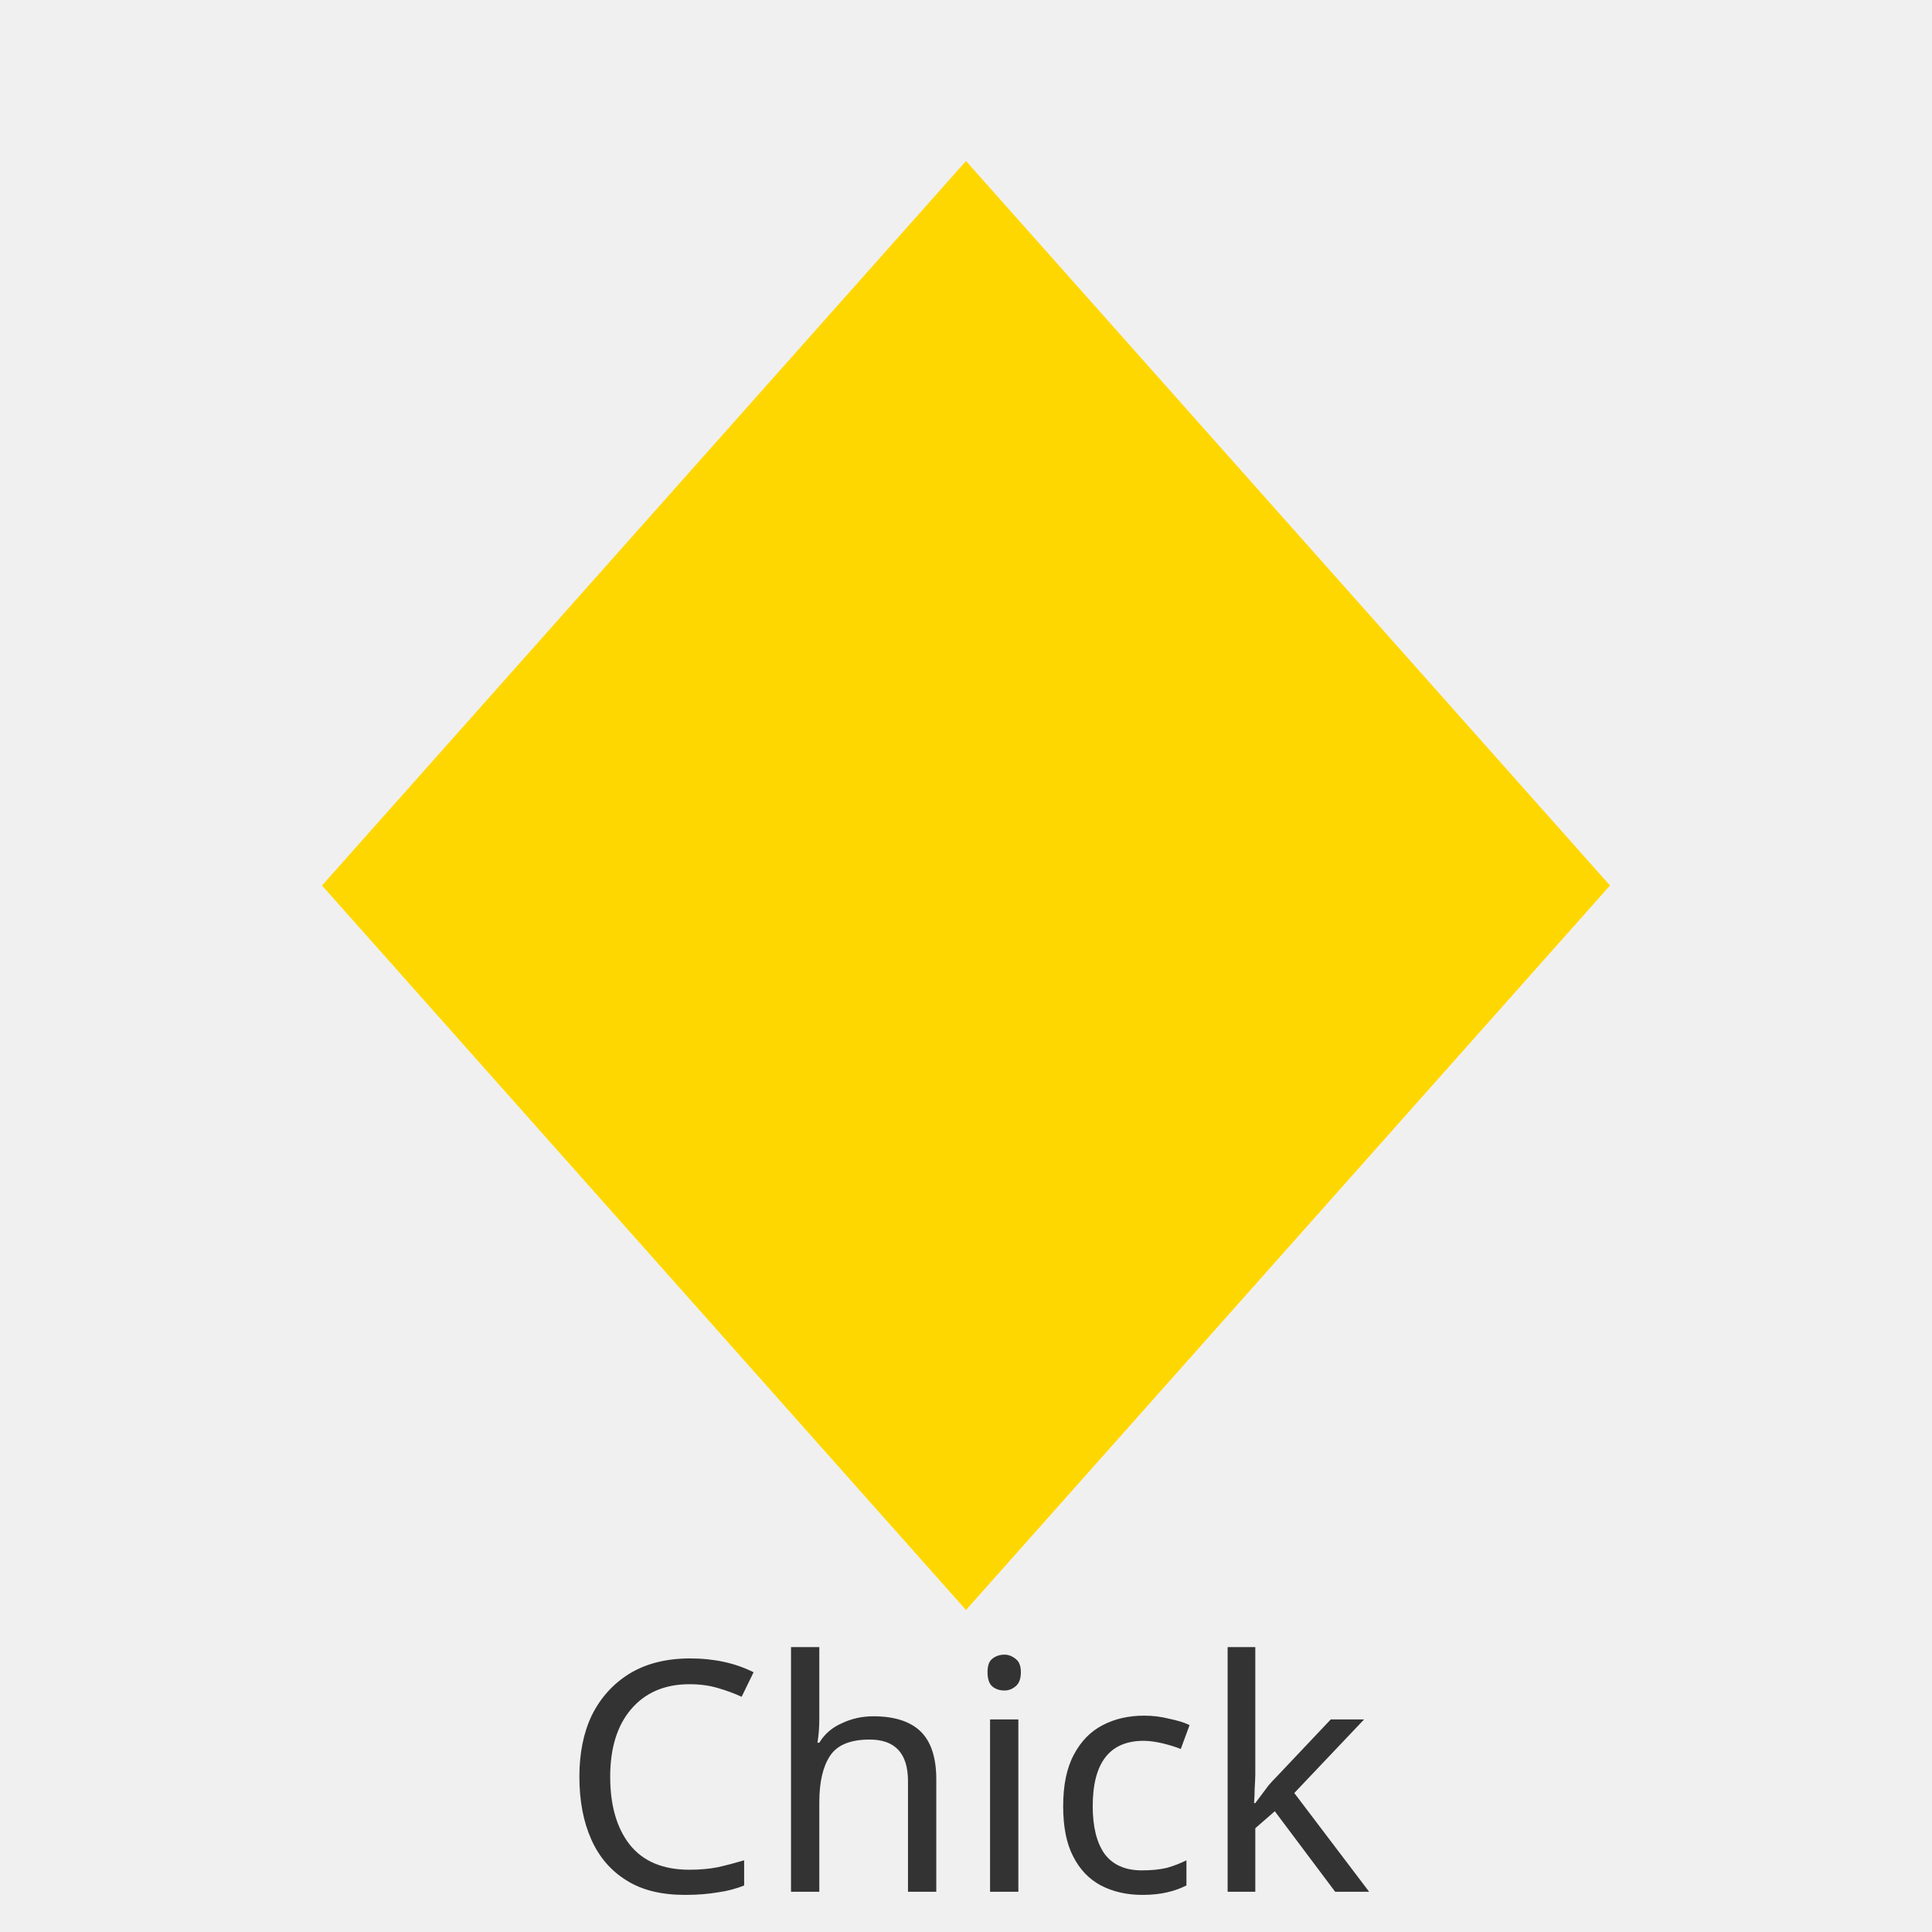
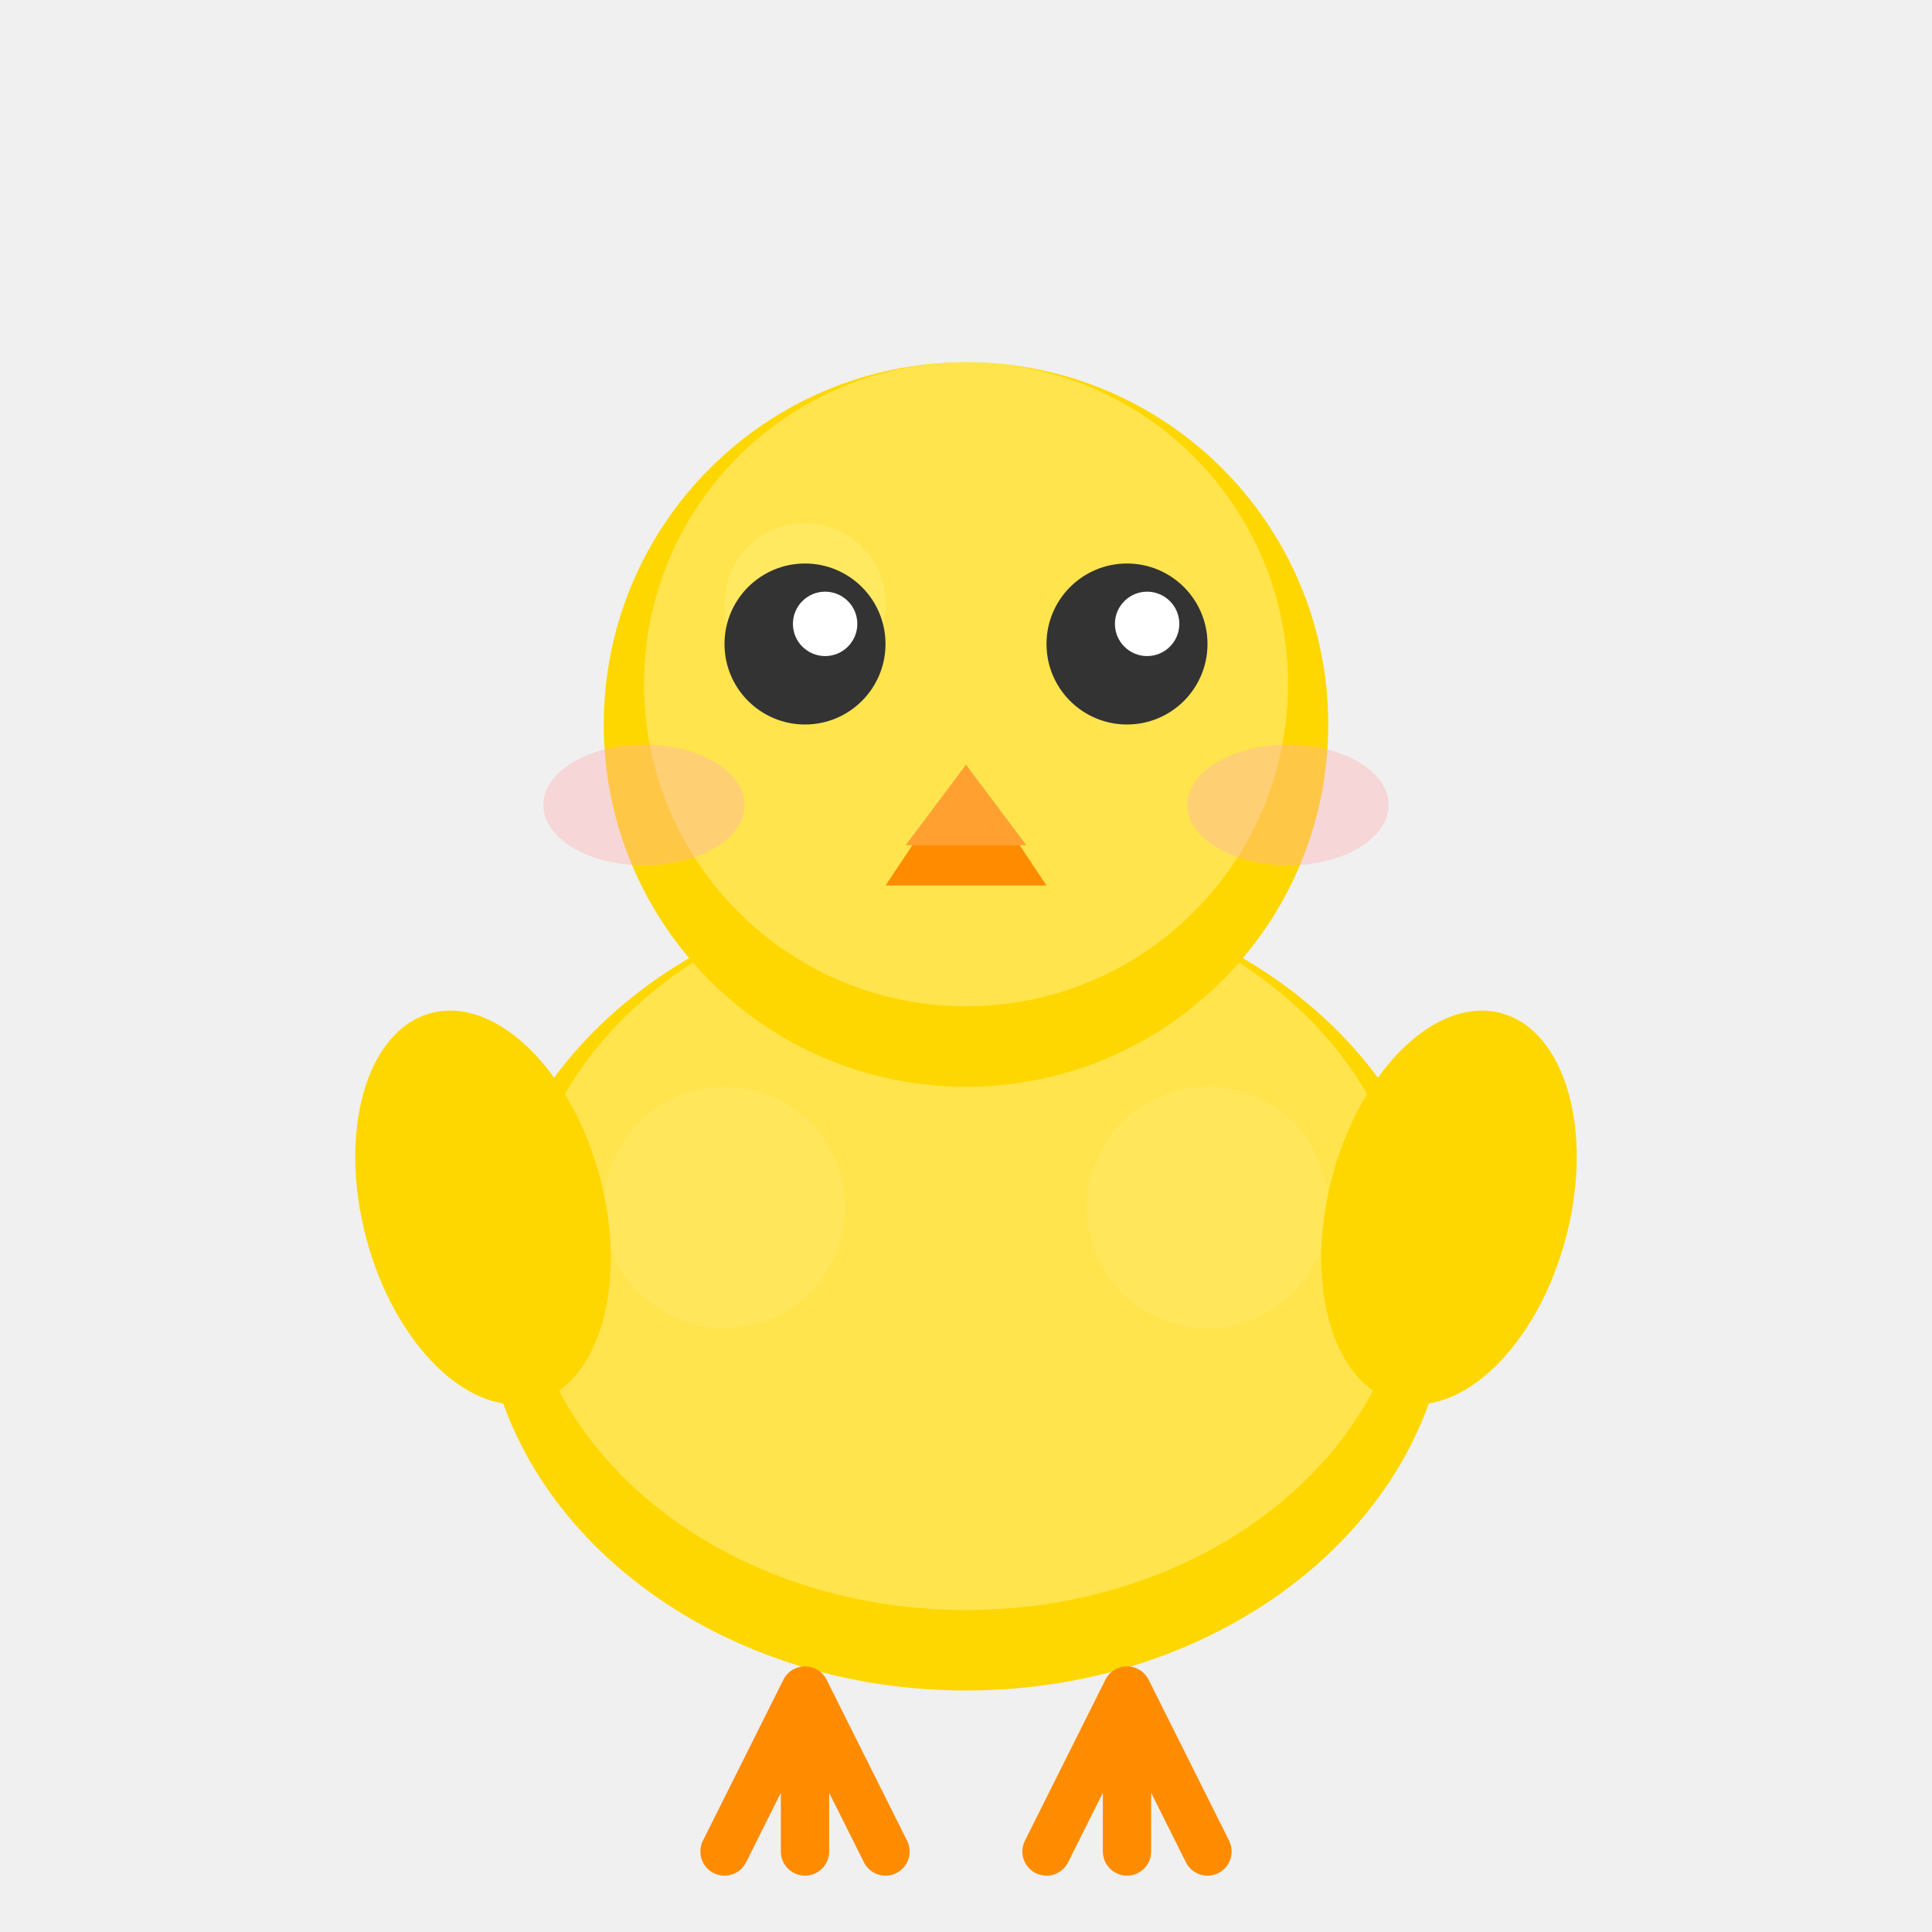
<svg xmlns="http://www.w3.org/2000/svg" viewBox="0 0 48 48" width="48" height="48">
-   <polygon points="24,4 40,22 24,40 8,22" fill="#FFD700" />
-   <text x="24" y="47" text-anchor="middle" font-family="sans-serif" font-size="8" fill="#333">Chick</text>
+   <ellipse cx="24" cy="32" rx="12" ry="10" fill="#FFD700" />
+   <ellipse cx="24" cy="31" rx="11" ry="9" fill="#FFE44D" />
+   <circle cx="24" cy="18" r="9" fill="#FFD700" />
+   <circle cx="24" cy="17" r="8" fill="#FFE44D" />
+   <circle cx="18" cy="30" r="3" fill="#FFE868" opacity="0.5" />
+   <circle cx="30" cy="30" r="3" fill="#FFE868" opacity="0.5" />
+   <circle cx="20" cy="15" r="2" fill="#FFF080" opacity="0.4" />
+   <circle cx="20" cy="16" r="2" fill="#333" />
+   <circle cx="28" cy="16" r="2" fill="#333" />
+   <circle cx="20.5" cy="15.5" r="0.8" fill="#FFF" />
+   <circle cx="28.5" cy="15.5" r="0.8" fill="#FFF" />
+   <polygon points="24,19 22,22 26,22" fill="#FF8C00" />
+   <polygon points="24,19 22.5,21 25.5,21" fill="#FFA030" />
+   <ellipse cx="12" cy="30" rx="3" ry="5" fill="#FFD700" transform="rotate(-15 12 30)" />
+   <ellipse cx="36" cy="30" rx="3" ry="5" fill="#FFD700" transform="rotate(15 36 30)" />
+   <path d="M20 42 L18 46 M20 42 L20 46 M20 42 L22 46" stroke="#FF8C00" stroke-width="1.2" stroke-linecap="round" />
+   <path d="M28 42 L26 46 M28 42 L28 46 M28 42 L30 46" stroke="#FF8C00" stroke-width="1.2" stroke-linecap="round" />
+   <ellipse cx="16" cy="20" rx="2.5" ry="1.5" fill="#FFB0B0" opacity="0.4" />
+   <ellipse cx="32" cy="20" rx="2.5" ry="1.5" fill="#FFB0B0" opacity="0.4" />
</svg>
